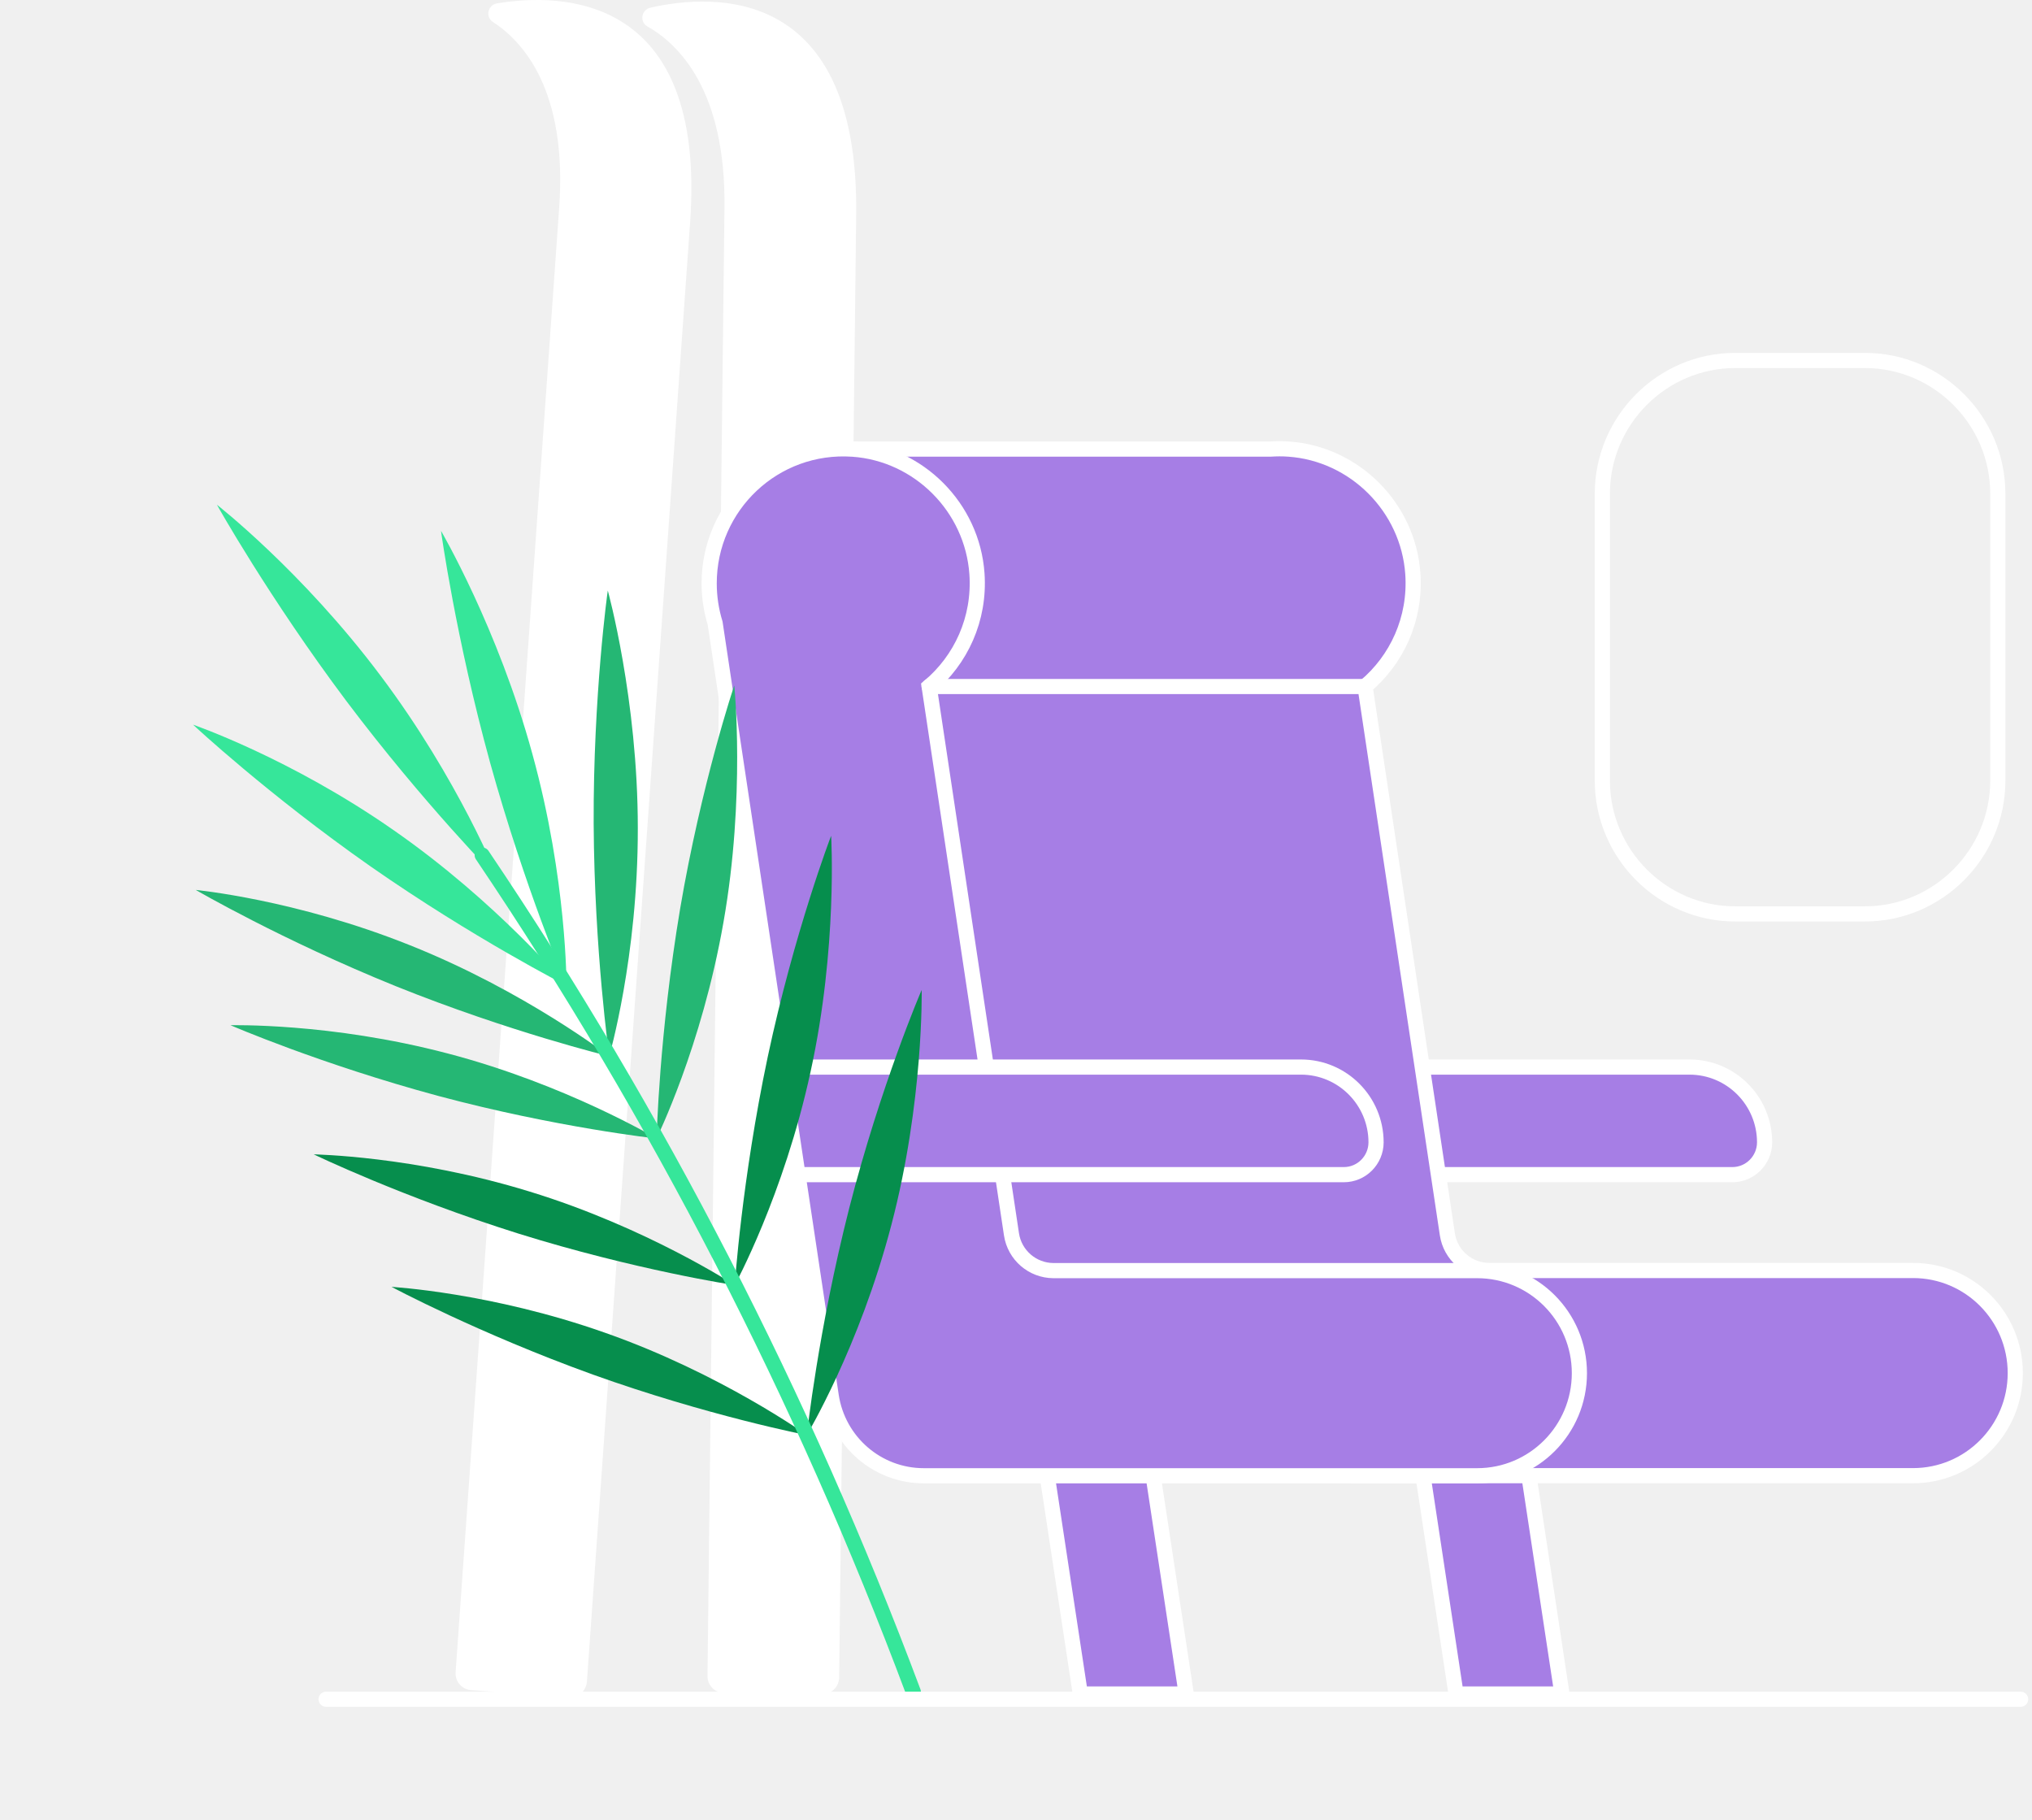
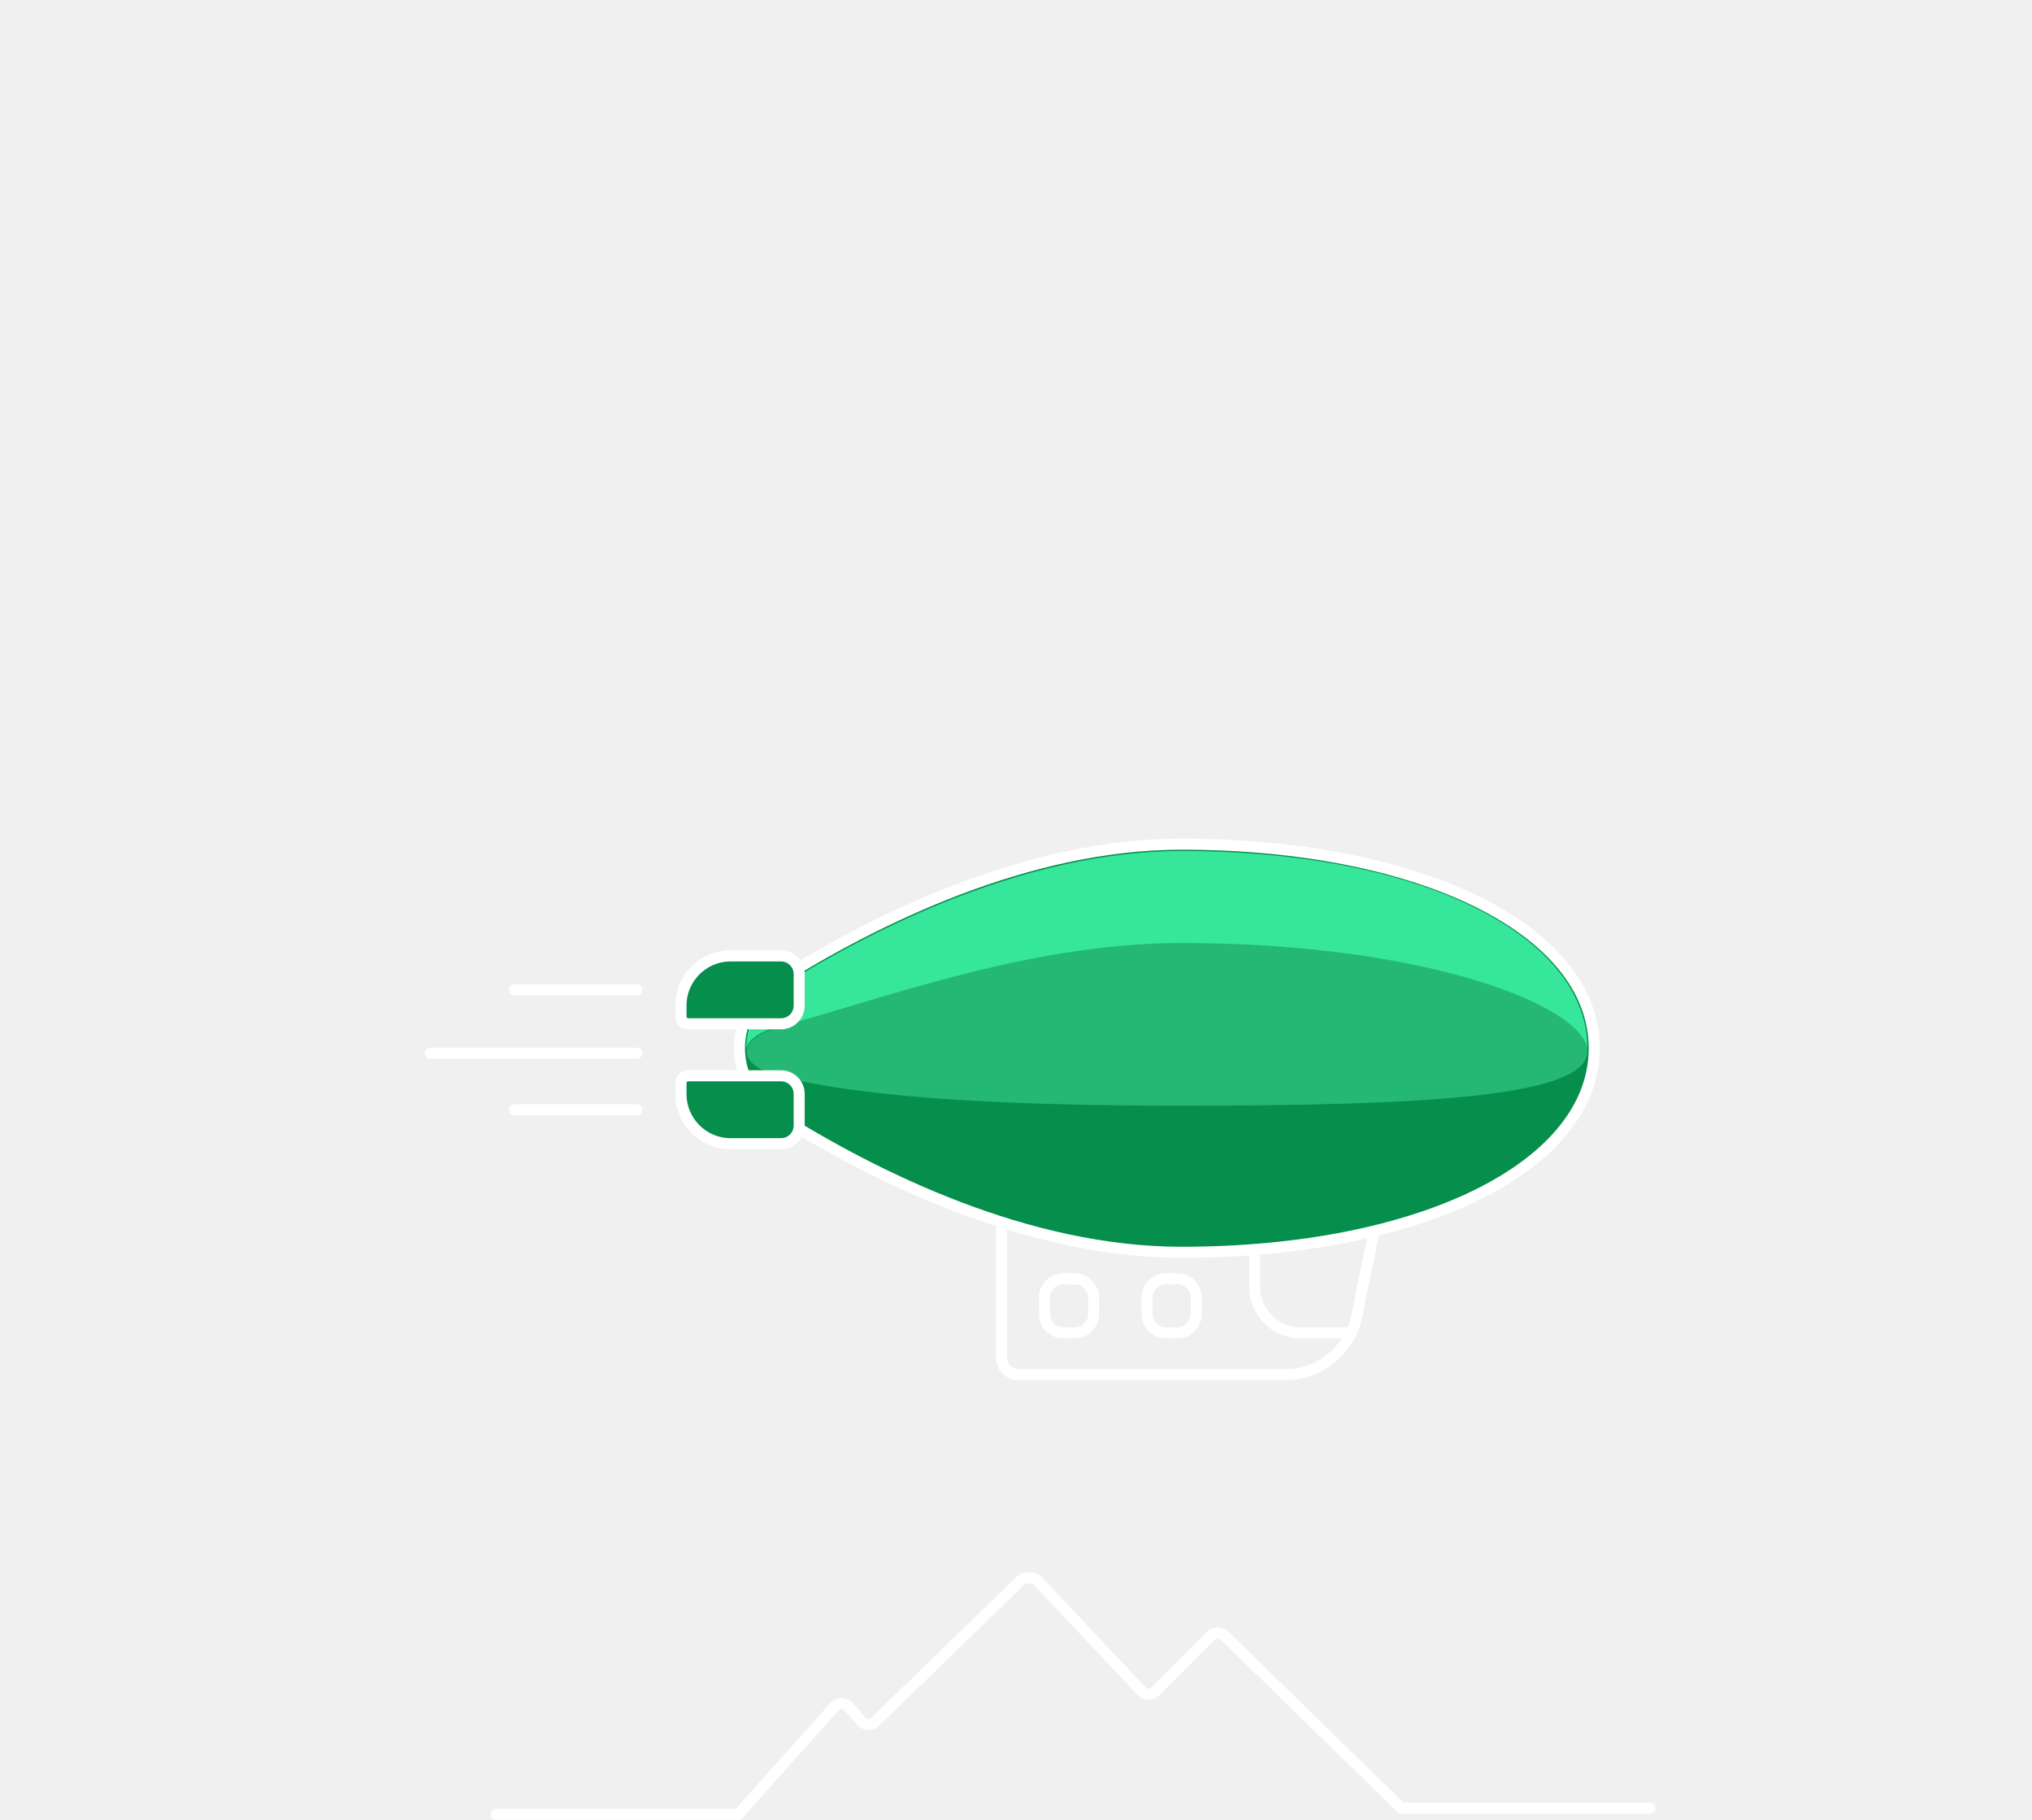
- <svg xmlns="http://www.w3.org/2000/svg" width="268" height="240" fill="none">
-   <path d="M62.126 222.89c-1.208-.084-2.129-1.144-2.036-2.356L73.752 27.366c1.098-15.486-4.799-21.919-8.745-24.47-1.022-.661-.667-2.246.532-2.45C73.997-.953 93.159-.885 91.022 29.29L77.41 221.763c-.085 1.212-1.141 2.136-2.349 2.043l-12.936-.916z" fill="#fff" />
-   <path d="M95.483 223.263c-1.217-.017-2.188-1.017-2.171-2.229l2.239-193.634c.186-15.528-6.075-21.605-10.164-23.911-1.065-.602-.803-2.204.389-2.475 8.356-1.899 27.494-2.967 27.147 27.284l-2.247 192.931c-.017 1.221-1.014 2.195-2.222 2.178l-12.97-.144z" fill="#fff" />
-   <path d="M245.97 120.526h-17.118c-9.634 0-17.52-7.907-17.52-17.58V65.118c0-9.673 7.886-17.579 17.52-17.579h17.118c9.635 0 17.521 7.907 17.521 17.579v37.828c0 9.665-7.886 17.58-17.521 17.58z" stroke="#fff" stroke-width="2" />
-   <path d="M228.482 154.913h-60.741v-14.189h55.089c5.466 0 9.902 4.45 9.902 9.934-.008 2.348-1.909 4.255-4.25 4.255zM156.453 223.407h-13.966l-6.312-41.591h13.967l6.311 41.591zM206.008 223.407h-13.967l-6.303-41.591h13.967l6.303 41.591z" fill="#A67EE5" stroke="#fff" stroke-width="2" stroke-miterlimit="10" />
-   <path d="M252.309 167.551h-55.891c-2.763 0-5.112-2.026-5.526-4.772l-10.857-72.242c4.174-3.501 6.717-8.9 6.303-14.884-.608-8.739-7.672-15.825-16.383-16.427-.811-.059-1.614-.051-2.408 0h-55.089l-.312 102.89 15.766 23.352 47.189 8.391c1.326.483 2.746.754 4.224.754h72.984c7.452 0 13.485-6.06 13.485-13.527 0-7.476-6.033-13.536-13.485-13.536z" fill="#A67EE5" stroke="#fff" stroke-width="2" stroke-miterlimit="10" />
-   <path d="M133.404 162.787l-10.857-72.241c4.174-3.501 6.717-8.9 6.303-14.884-.608-8.739-7.672-15.825-16.383-16.427-10.333-.712-18.934 7.484-18.934 17.698 0 1.831.279 3.594.786 5.255L109.628 184.079c.913 6.06 6.1 10.544 12.209 10.544h72.984c7.452 0 13.485-6.06 13.485-13.528 0-7.476-6.041-13.527-13.485-13.527H138.93c-2.763-.017-5.112-2.043-5.526-4.781z" fill="#A67EE5" stroke="#fff" stroke-width="2" stroke-miterlimit="10" />
-   <path d="M177.238 154.913h-71.995l-2.129-14.189h68.472c5.466 0 9.902 4.45 9.902 9.934-.008 2.348-1.909 4.255-4.25 4.255z" fill="#A67EE5" stroke="#fff" stroke-width="2" stroke-miterlimit="10" />
-   <path d="M122.547 90.537h57.488" stroke="#fff" stroke-width="2" stroke-miterlimit="10" stroke-linecap="round" />
-   <path d="M50.163 89.071c10.35 13.753 15.589 26.951 15.589 26.924-.026-.007-9.88-10.007-20.077-23.553-10.172-13.571-17.066-25.861-17.067-25.882-.026-.007 11.226 8.739 21.555 22.511zM51.922 109.489c13.717 9.539 22.811 20.511 22.797 20.486-.019.006-12.308-6.27-25.84-15.708-13.514-9.465-23.412-18.675-23.416-18.701-.023.008 12.752 4.356 26.459 13.923z" fill="#36E69A" />
-   <path d="M64.64 100.581c4.568 16.471 10.059 29.379 10.079 29.394-.018.017.097-13.847-4.497-30.522-4.562-16.677-12.075-29.461-12.055-29.445-.014.014 1.937 14.1 6.473 30.573z" fill="#36E69A" />
-   <path d="M78.298 108.621c.096 16.905 2.051 30.654 2.061 30.67-.025.004 3.784-13.013 3.762-30.054.008-17.037-3.965-31.378-3.958-31.355-.019.005-1.929 13.844-1.865 30.739z" fill="#25B774" />
-   <path d="M54.065 124.656c15.151 6.039 26.312 14.657 26.293 14.635-.007.015-13.166-3.197-28.171-9.239-14.993-6.071-26.355-12.676-26.368-12.69-.014.013 13.099 1.224 28.246 7.294zM59.044 138.93c15.592 4.071 27.573 11.22 27.556 11.209-.003.023-13.308-1.46-28.784-5.605-15.473-4.17-27.409-9.318-27.419-9.334-.007.026 13.059-.372 28.647 3.73zM89.696 119.886c-2.764 16.471-3.098 30.231-3.095 30.246-.024-.003 5.936-11.994 8.824-28.543 2.912-16.535 1.416-31.206 1.421-31.188-.028-0-4.359 13.026-7.151 29.485z" fill="#25B774" />
-   <path d="M69.841 157.14c15.411 4.711 27.083 12.354 27.07 12.34-.003.023-13.239-2.017-28.529-6.793-15.29-4.804-26.995-10.439-27.004-10.455-.007.026 13.057.167 28.463 4.908z" fill="#068E4D" />
-   <path d="M101.254 139.387c-3.444 16.341-4.347 30.078-4.341 30.097-.024-.003 6.431-11.74 9.995-28.158 3.595-16.402 2.706-31.116 2.711-31.097-.024-.003-4.893 12.828-8.365 29.158zM79.878 175.79c15.203 5.349 26.557 13.481 26.544 13.467-.006.019-13.147-2.571-28.23-7.979-15.081-5.443-26.544-11.555-26.553-11.571-.007.025 13.041.704 28.24 6.083z" fill="#068E4D" />
-   <path d="M111.998 159.354c-4.117 16.186-5.586 29.887-5.579 29.899-.026-.007 6.906-11.475 11.148-27.729 4.268-16.247 3.994-30.981 3.993-30.964-.024-.003-5.419 12.614-9.562 28.794z" fill="#068E4D" />
-   <path d="M63.598 112.768c23.181 34.376 42.278 71.413 56.86 110.366" stroke="#36E69A" stroke-width="2" stroke-miterlimit="10" stroke-linecap="round" stroke-linejoin="round" />
-   <path d="M43.009 224.097H266.5" stroke="#fff" stroke-width="2" stroke-miterlimit="10" stroke-linecap="round" />
+ <svg xmlns="http://www.w3.org/2000/svg" width="268" height="240" fill="none" viewBox="0 0 350 330">
+   <g id="prizeFrom">
+     <g id="leftCloud">
+       <g style="opacity: 0;">
+         <animate id="leftCloudAnimate" attributeType="CSS" attributeName="opacity" values="1; 1; 0" keyTimes="0; 0.9; 1" dur="1.5s" repeatCount="1" fill="freeze" />
+         <animateTransform attributeName="transform" type="translate" from="240" to="-40" dur="1.5s" repeatCount="1" />
+         <path d="M41.77,97.54H77.06a12.4,12.4,0,1,1,24.8,0h17.93" fill="none" stroke="#fff" stroke-linecap="round" stroke-miterlimit="10" stroke-width="2" />
+       </g>
+       <g style="opacity: 0;">
+         <animate attributeType="CSS" attributeName="opacity" values="1; 1; 0" keyTimes="0; 0.9; 1" dur="1.5s" repeatCount="1" fill="freeze" />
+         <animateTransform attributeName="transform" type="translate" from="230" to="-40" dur="1.6s" repeatCount="1" />
+         <line x1="68.95" y1="107.8" x2="131.86" y2="107.8" fill="none" stroke="#fff" stroke-linecap="round" stroke-miterlimit="10" stroke-width="2" />
+       </g>
+     </g>
+     <g id="rightCloud">
+       <g style="opacity: 0;">
+         <animate attributeType="CSS" attributeName="opacity" values="1; 1; 0" keyTimes="0; 0.9; 1" dur="1.2s" begin="1s" repeatCount="1" fill="freeze" />
+         <animateTransform attributeName="transform" type="translate" from="60" to="-140" dur="1.2s" begin="1s" repeatCount="1" fill="freeze" />
+         <path d="M278.75,82.91H251.39a12.4,12.4,0,1,0-24.8,0H208.65" fill="none" stroke="#fff" stroke-linecap="round" stroke-miterlimit="10" stroke-width="2" />
+         <line x1="287.01" y1="82.91" x2="309.21" y2="82.91" fill="none" stroke="#fff" stroke-linecap="round" stroke-miterlimit="10" stroke-width="2" />
+       </g>
+       <g style="opacity: 0;">
+         <animate attributeType="CSS" attributeName="opacity" values="1; 1; 0" keyTimes="0; 0.9; 1" dur="1.2s" begin="1s" repeatCount="1" fill="freeze" />
+         <animateTransform attributeName="transform" type="translate" from="60" to="-140" dur="1.3s" begin="1s" repeatCount="1" />
+         <line x1="258.96" y1="93.19" x2="298.74" y2="93.19" fill="none" stroke="#fff" stroke-linecap="round" stroke-miterlimit="10" stroke-width="2" />
+       </g>
+     </g>
+     <g id="dirigible">
+       <g id="wingsBack">
+         <animateTransform attributeName="transform" type="translate" values="0,-2.5; 0,2.5; 0,-2.5" keyTimes="0; 0.5; 1" dur="2s" repeatCount="indefinite" fill="freeze" />
+         <path d="M123.23,173.34h9.16a3.29,3.29,0,0,1,3.29,3.3v5.71a3.29,3.29,0,0,1-3.29,3.3H115.57a1.32,1.32,0,0,1-1.32-1.32v-2a9,9,0,0,1,9-9" fill="#068e4d" />
+         <path d="M123.23,173.34h9.16a3.29,3.29,0,0,1,3.29,3.3v5.71a3.29,3.29,0,0,1-3.29,3.3H115.57a1.32,1.32,0,0,1-1.32-1.32v-2A9,9,0,0,1,123.23,173.34Z" fill="none" stroke="#fff" stroke-linecap="round" stroke-linejoin="round" stroke-width="2" />
+         <path d="M123.23,207.39h9.16a3.29,3.29,0,0,0,3.29-3.3v-5.71a3.29,3.29,0,0,0-3.29-3.3H115.57a1.32,1.32,0,0,0-1.32,1.32v2a9,9,0,0,0,9,9" fill="#068e4d" />
+         <path d="M123.23,207.39h9.16a3.29,3.29,0,0,0,3.29-3.3v-5.71a3.29,3.29,0,0,0-3.29-3.3H115.57a1.32,1.32,0,0,0-1.32,1.32v2A9,9,0,0,0,123.23,207.39Z" fill="none" stroke="#fff" stroke-linecap="round" stroke-linejoin="round" stroke-width="2" />
+       </g>
+       <g id="body">
+         <g id="bodyCabin">
+           <animateTransform attributeName="transform" type="translate" values="-12 45; 0 0; -12 -2; 0 0; -12 45" calcMode="spline" dur="2s" repeatCount="indefinite" />
+           <animateTransform attributeName="transform" type="scale" values="1 0.8; 1 1; 1 1; 1 1; 1 0.8" calcMode="spline" dur="2s" additive="sum" repeatCount="indefinite" />
+           <animateTransform attributeName="transform" type="skewX" values="3; 0; 3; 0; 3" calcMode="spline" dur="2s" additive="sum" repeatCount="indefinite" />
+           <path d="M175.44,249.28h48.36a13.27,13.27,0,0,0,13-10.65l3.74-18.32H172.36v25.89A3.09,3.09,0,0,0,175.44,249.28Z" fill="none" stroke="#fff" stroke-linecap="round" stroke-linejoin="round" stroke-width="2" />
+           <path d="M235.79,241.69h-9.22a8.31,8.31,0,0,1-8.28-8.31V220.31" fill="none" stroke="#fff" stroke-linecap="round" stroke-miterlimit="10" stroke-width="2" />
+           <path d="M185.64,231.88h-2.05a3.45,3.45,0,0,0-3.43,3.45v2.92a3.45,3.45,0,0,0,3.43,3.45h2.05a3.45,3.45,0,0,0,3.43-3.45v-2.92A3.45,3.45,0,0,0,185.64,231.88Z" fill="none" stroke="#fff" stroke-linecap="round" stroke-linejoin="round" stroke-width="2" />
+           <path d="M204.25,231.88h-2.05a3.45,3.45,0,0,0-3.43,3.45v2.92a3.45,3.45,0,0,0,3.43,3.45h2.05a3.45,3.45,0,0,0,3.43-3.45v-2.92A3.44,3.44,0,0,0,204.25,231.88Z" fill="none" stroke="#fff" stroke-linecap="round" stroke-linejoin="round" stroke-width="2" />
+         </g>
+         <path d="M205,227.08c43.38,0,74.86-15.55,74.86-37s-31.48-37-74.86-37c-27.94,0-55.36,13.53-73.46,24.87a14.3,14.3,0,0,0,0,24.21c18.09,11.33,45.52,24.87,73.46,24.87" fill="#068e4d" />
+         <path d="M205,227.08c43.38,0,74.86-15.55,74.86-37s-31.48-37-74.86-37c-27.94,0-55.36,13.53-73.46,24.87a14.3,14.3,0,0,0,0,24.21C149.63,213.54,177.06,227.08,205,227.08Z" fill="none" stroke="#fff" stroke-width="2" />
+         <path d="M205 180.5C176.77 180.5 148.93 181.846 132.19 186.086C128.24 187.086 126.19 188.746 126.11 190.426C126.028 188.156 126.546 185.904 127.612 183.897C128.678 181.891 130.253 180.2 132.18 178.996C148.92 168.496 176.76 154.316 204.99 154.316C249.8 154.316 278.63 170.316 278.63 190.066C278.63 190.186 278.63 190.306 278.63 190.436C278.26 182.486 249.53 180.5 205 180.5Z" fill="#36e69a">
+           <animate id="bodyCabinAnimate" dur="2s" repeatCount="indefinite" attributeName="d" values="M205 180.5C176.77 180.5 148.93 181.846 132.19 186.086C128.24 187.086 126.19 188.746 126.11 190.426C126.028 188.156 126.546 185.904 127.612 183.897C128.678 181.891 130.253 180.2 132.18 178.996C148.92 168.496 176.76 154.316 204.99 154.316C249.8 154.316 278.63 170.316 278.63 190.066C278.63 190.186 278.63 190.306 278.63 190.436C278.26 182.486 249.53 180.5 205 180.5Z;                         M205 176.086C176.77 176.086 148.93 181.846 132.19 186.086C128.24 187.086 126.19 188.746 126.11 190.426C126.028 188.156 126.546 185.904 127.612 183.897C128.678 181.891 130.253 180.2 132.18 178.996C148.92 168.496 176.76 154.316 204.99 154.316C249.8 154.316 278.63 170.316 278.63 190.066C278.63 190.186 278.63 190.306 278.63 190.436C278.26 182.486 249.53 176.066 205 176.066;                         M205 180.5C176.77 180.5 148.93 181.846 132.19 186.086C128.24 187.086 126.19 188.746 126.11 190.426C126.028 188.156 126.546 185.904 127.612 183.897C128.678 181.891 130.253 180.2 132.18 178.996C148.92 168.496 176.76 154.316 204.99 154.316C249.8 154.316 278.63 170.316 278.63 190.066C278.63 190.186 278.63 190.306 278.63 190.436C278.26 182.486 249.53 180.5 205 180.5Z" />
+         </path>
+         <path d="M132.18,195.12c16.74,4.27,44.58,10,72.81,10,44.14,0,72.75-6.32,73.6-14.18-0.86,19.34-29.45,34.86-73.6,34.86-28.23,0-56.07-14.19-72.81-24.68a12.88,12.88,0,0,1-6-10.18c0.26,1.61,2.26,3.18,6,4.14" fill="#068e4d" />
+         <path d="M132.177 186.117C148.917 181.847 176.758 171 204.988 171C249.518 171 278.248 182.547 278.598 190.497C278.598 190.667 278.598 190.837 278.598 191.007C277.748 198.867 249.138 200.5 204.988 200.5C176.758 200.5 148.927 199.417 132.188 195.177C128.398 194.177 126.397 192.647 126.188 191.047V190.537C126.317 188.847 128.337 187.177 132.287 186.167" fill="#25B774">
+           <animate dur="2s" repeatCount="indefinite" attributeName="d" values="M132.177 186.118C148.917 181.848 176.767 180.5 204.997 180.5C249.527 180.5 278.248 182.548 278.598 190.498C278.598 190.668 278.598 190.838 278.598 191.008C277.748 198.868 249.147 209.5 204.997 209.5C176.767 209.5 148.927 199.418 132.188 195.178C128.398 194.178 126.397 192.648 126.188 191.048V190.538C126.317 188.848 128.337 187.178 132.287 186.168;                         M132.177 186.117C148.917 181.847 176.758 171 204.988 171C249.518 171 278.248 182.547 278.598 190.497C278.598 190.667 278.598 190.837 278.598 191.007C277.748 198.867 249.138 200.5 204.988 200.5C176.758 200.5 148.927 199.417 132.188 195.177C128.398 194.177 126.397 192.647 126.188 191.047V190.537C126.317 188.847 128.337 187.177 132.287 186.167;                         M132.177 186.118C148.917 181.848 176.767 180.5 204.997 180.5C249.527 180.5 278.248 182.548 278.598 190.498C278.598 190.668 278.598 190.838 278.598 191.008C277.748 198.868 249.147 209.5 204.997 209.5C176.767 209.5 148.927 199.418 132.188 195.178C128.398 194.178 126.397 192.648 126.188 191.048V190.538C126.317 188.848 128.337 187.178 132.287 186.168;" />
+         </path>
+         <g id="windowRight" style="opacity: 0;">
+           <animate attributeType="CSS" attributeName="opacity" values="0; 1; 0" keyTimes="0; 0.8; 1" dur="0.6s" repeatCount="1" begin="2s" fill="freeze" />
+           <path d="M204.25 231.879H202.2C201.288 231.884 200.416 232.25 199.773 232.896C199.13 233.543 198.77 234.417 198.77 235.329V238.249C198.77 239.16 199.13 240.035 199.773 240.681C200.416 241.328 201.288 241.694 202.2 241.699H204.25C205.161 241.694 206.033 241.328 206.676 240.681C207.319 240.035 207.68 239.16 207.68 238.249V235.329C207.681 234.877 207.593 234.43 207.422 234.012C207.25 233.594 206.998 233.214 206.679 232.894C206.361 232.573 205.982 232.319 205.565 232.145C205.148 231.97 204.701 231.88 204.25 231.879V231.879Z" fill="none" stroke="#fff" stroke-linecap="round" stroke-linejoin="round" stroke-width="2">
+             <animate dur="0.5s" begin="2s" repeatCount="1" fill="freeze" attributeName="d" values="M204.25 231.879H202.2C201.288 231.884 200.416 232.25 199.773 232.896C199.13 233.543 198.77 234.417 198.77 235.329V238.249C198.77 239.16 199.13 240.035 199.773 240.681C200.416 241.328 201.288 241.694 202.2 241.699H204.25C205.161 241.694 206.033 241.328 206.676 240.681C207.319 240.035 207.68 239.16 207.68 238.249V235.329C207.681 234.877 207.593 234.43 207.422 234.012C207.25 233.594 206.998 233.214 206.679 232.894C206.361 232.573 205.982 232.319 205.565 232.145C205.148 231.97 204.701 231.88 204.25 231.879V231.879Z;                             M250.371 183H241.628C237.741 183.028 234.02 184.958 231.279 188.369C228.538 191.781 227 196.395 227 201.206V216.614C227 221.425 228.538 226.039 231.279 229.451C234.02 232.862 237.741 234.792 241.628 234.82H250.371C254.259 234.792 257.98 232.862 260.721 229.451C263.462 226.039 265 221.425 265 216.614V201.206C265.006 198.822 264.632 196.46 263.9 194.255C263.167 192.05 262.091 190.045 260.733 188.354C259.375 186.664 257.76 185.321 255.983 184.402C254.205 183.483 252.298 183.007 250.371 183V183Z" />
+             <animate attributeName="stroke-width" values="2; 10" dur="0.5s" begin="2s" repeatCount="1" fill="freeze" />
+           </path>
+         </g>
+         <g id="wingsFront">
+           <animateTransform attributeName="transform" type="translate" values="0,2.5; 0,-2.5; 0,2.5" dur="2s" repeatCount="indefinite" fill="freeze" />
+           <path d="M123.23,173.34h9.16a3.29,3.29,0,0,1,3.29,3.3v5.71a3.29,3.29,0,0,1-3.29,3.3H115.57a1.32,1.32,0,0,1-1.32-1.32v-2a9,9,0,0,1,9-9" fill="#068e4d" />
+           <path d="M123.23,173.34h9.16a3.29,3.29,0,0,1,3.29,3.3v5.71a3.29,3.29,0,0,1-3.29,3.3H115.57a1.32,1.32,0,0,1-1.32-1.32v-2A9,9,0,0,1,123.23,173.34Z" fill="none" stroke="#fff" stroke-linecap="round" stroke-linejoin="round" stroke-width="2" />
+           <path d="M123.23,207.39h9.16a3.29,3.29,0,0,0,3.29-3.3v-5.71a3.29,3.29,0,0,0-3.29-3.3H115.57a1.32,1.32,0,0,0-1.32,1.32v2a9,9,0,0,0,9,9" fill="#068e4d" />
+           <path d="M123.23,207.39h9.16a3.29,3.29,0,0,0,3.29-3.3v-5.71a3.29,3.29,0,0,0-3.29-3.3H115.57a1.32,1.32,0,0,0-1.32,1.32v2A9,9,0,0,0,123.23,207.39Z" fill="none" stroke="#fff" stroke-linecap="round" stroke-linejoin="round" stroke-width="2" />
+         </g>
+       </g>
+     </g>
+     <g id="fumes">
+       <animate attributeType="CSS" attributeName="opacity" values="1; 0" keyTimes="0; 1" dur="0.4s" repeatCount="1" begin="2.1s" fill="freeze" />
+       <line id="fumesTop" x1="106.25" y1="179.49" x2="84.05" y2="179.49" fill="none" stroke="#fff" stroke-linecap="round" stroke-miterlimit="10" stroke-width="2" />
+       <line id="fumesMiddle" x1="106.25" y1="190.98" x2="68.77" y2="190.98" fill="none" stroke="#fff" stroke-linecap="round" stroke-miterlimit="10" stroke-width="2" />
+       <line id="fumesBottom" x1="106.25" y1="201.23" x2="84.05" y2="201.23" fill="none" stroke="#fff" stroke-linecap="round" stroke-miterlimit="10" stroke-width="2" />
+       <animate href="#fumesTop" attributeName="x2" values="84.05; 89.05; 84.05" keyTimes="0; 0.1; 1" dur="0.2s" begin="0.14s" repeatCount="indefinite" />
+       <animate href="#fumesMiddle" attributeName="x2" values="68.77; 73.77; 68.77" keyTimes="0; 0.1; 1" dur="0.2s" begin="0.07s" repeatCount="indefinite" />
+       <animate href="#fumesBottom" attributeName="x2" values="84.05; 89.05; 84.05" keyTimes="0; 0.1; 1" dur="0.2s" repeatCount="indefinite" />
+     </g>
+     <animate attributeType="CSS" attributeName="opacity" values="1; 0" keyTimes="0; 1" dur="0.4s" repeatCount="1" begin="2.1s" fill="freeze" />
+   </g>
+   <g id="prizeTo">
+     <g id="mount">
+       <path d="M 289.94 327.88 L 244.88 327.88 L 212.8 296.58 C 212.459 296.292 212.027 296.134 211.58 296.134 C 211.133 296.134 210.701 296.292 210.36 296.58 L 200.16 306.81 C 199.848 307.08 199.448 307.229 199.035 307.229 C 198.622 307.229 198.222 307.08 197.91 306.81 L 178.91 286.64 C 178.477 286.274 177.927 286.072 177.36 286.072 C 176.793 286.072 176.243 286.274 175.81 286.64 L 149.39 312.28 C 149.079 312.552 148.679 312.702 148.265 312.702 C 147.851 312.702 147.451 312.552 147.14 312.28 L 144.51 309.36 C 144.195 309.071 143.782 308.911 143.355 308.911 C 142.928 308.911 142.515 309.071 142.2 309.36 L 124.63 329 L 80.78 329" fill="none" stroke="#fff" stroke-linecap="round" stroke-miterlimit="10" stroke-width="2">
+         <animate attributeName="d" dur="0.3s" fill="freeze" begin="2s" to="M 289.94 328 L 246.004 328 L 218.033 328 C 217.077 328 216.12 328 215.164 328 C 214.447 328 213.73 328 213.012 328 L 202.971 328 C 202.254 328 201.537 328 200.82 328 C 200.342 328 199.863 328 199.385 328 L 181.455 328 C 179.542 328 177.63 328 175.717 328 C 174.761 328 173.805 328 172.848 328 L 149.18 328 C 148.941 328 148.702 328 148.463 328 C 147.507 328 146.551 328 145.594 328 L 140.574 328 C 140.096 328 139.617 328 139.139 328 C 138.661 328 138.183 328 137.705 328 L 126.23 328 L 81.002 328" />
+       </path>
+     </g>
+     <g style="opacity:0;">
+       <animate attributeType="CSS" attributeName="opacity" values="0; 0.5; 1" keyTimes="0; 0.1; 1" dur="0.3s" repeatCount="1" begin="2.5s" fill="freeze" />
+       <path d="M282.65 228.01H265.52C260.87 227.989 256.416 226.128 253.134 222.834C249.851 219.54 248.005 215.081 248 210.43V172.58C248.005 167.929 249.851 163.47 253.134 160.176C256.416 156.882 260.87 155.021 265.52 155H282.65C287.299 155.024 291.749 156.886 295.03 160.18C298.311 163.473 300.155 167.931 300.16 172.58V210.41C300.157 215.061 298.315 219.523 295.034 222.82C291.753 226.118 287.301 227.984 282.65 228.01V228.01Z" fill="none" stroke="#fff" stroke-width="2">
+         <animate attributeName="d" values="M252.579 230.01H240.428C237.129 229.994 233.97 228.618 231.642 226.181C229.313 223.744 228.004 220.445 228 217.005V189.005C228.004 185.565 229.313 182.266 231.642 179.829C233.97 177.392 237.129 176.016 240.428 176H252.579C255.877 176.018 259.034 177.395 261.361 179.832C263.688 182.268 264.996 185.566 265 189.005V216.99C264.998 220.431 263.691 223.732 261.364 226.171C259.037 228.61 255.879 229.99 252.579 230.01V230.01Z;                         M282.65 228.01H265.52C260.87 227.989 256.416 226.128 253.134 222.834C249.851 219.54 248.005 215.081 248 210.43V172.58C248.005 167.929 249.851 163.47 253.134 160.176C256.416 156.882 260.87 155.021 265.52 155H282.65C287.299 155.024 291.749 156.886 295.03 160.18C298.311 163.473 300.155 167.931 300.16 172.58V210.41C300.157 215.061 298.315 219.523 295.034 222.82C291.753 226.118 287.301 227.984 282.65 228.01V228.01Z" dur="0.3s" begin="2.5s" repeatCount="1" fill="freeze" />
+       </path>
+     </g>
+     <g>
+       <defs>
+         <clipPath id="window">
+           <path d="M282.49 227.01H265.36C260.709 226.989 256.256 225.128 252.973 221.834C249.691 218.54 247.845 214.081 247.84 209.43V171.58C247.845 166.929 249.691 162.47 252.973 159.176C256.256 155.882 260.709 154.021 265.36 154H282.49C287.139 154.024 291.589 155.886 294.87 159.18C298.15 162.473 299.995 166.931 300 171.58V209.41C299.997 214.061 298.155 218.523 294.874 221.82C291.593 225.118 287.141 226.984 282.49 227.01Z" />
+         </clipPath>
+       </defs>
+       <g id="cloudWindow" clip-path="url(#window)">
+         <animate attributeType="CSS" attributeName="opacity" values="0; 1; 1; 0" keyTimes="0; 0.2; 0.7; 1" dur="3.2s" begin="2.7s" repeatCount="indefinite" />
+         <g>
+           <animateTransform attributeName="transform" type="translate" from="300 160" to="-30 160" dur="3.2s" begin="2.7s" repeatCount="indefinite" />
+           <path d="M41.77,97.54H77.06a12.4,12.4,0,1,1,24.8,0h17.93" transform="translate(-40.77 -69.46)" fill="none" stroke="#fff" stroke-linecap="round" stroke-miterlimit="10" stroke-width="2" />
+           <path d="M278.75,82.91H251.39a12.4,12.4,0,1,0-24.8,0H208.65" transform="translate(-40.77 -69.46)" fill="none" stroke="#fff" stroke-linecap="round" stroke-miterlimit="10" stroke-width="2" />
+           <line x1="246.24" y1="13.45" x2="268.43" y2="13.45" fill="none" stroke="#fff" stroke-linecap="round" stroke-miterlimit="10" stroke-width="2" />
+         </g>
+         <g>
+           <animateTransform attributeName="transform" type="translate" from="300 160" to="0 160" dur="3.2s" begin="2.7s" repeatCount="indefinite" />
+           <line x1="28.18" y1="38.34" x2="91.09" y2="38.34" fill="none" stroke="#fff" stroke-linecap="round" stroke-miterlimit="10" stroke-width="2" />
+           <line x1="218.19" y1="23.72" x2="257.97" y2="23.72" fill="none" stroke="#fff" stroke-linecap="round" stroke-miterlimit="10" stroke-width="2" />
+         </g>
+       </g>
+       <g style="opacity: 0;">
+         <animate attributeType="CSS" attributeName="opacity" values="0; 1" keyTimes="0; 1" dur="0.2s" begin="2.5s" repeatCount="1" fill="freeze" />
+         <animateTransform attributeName="transform" type="translate" from="-60" to="0" dur="0.2s" begin="2.5s" repeatCount="1" fill="freeze" />
+         <path d="M91.14,327.79a2.2,2.2,0,0,1-2-2.36l13.66-193.17c1.1-15.49-4.8-21.92-8.75-24.47a1.35,1.35,0,0,1,.53-2.45C103,104,122.18,104,120,134.19L106.43,326.67a2.2,2.2,0,0,1-2.35,2Z" fill="#fff" />
+         <path d="M124.5,328.17a2.2,2.2,0,0,1-2.17-2.23l2.24-193.63c0.19-15.53-6.07-21.61-10.16-23.91a1.35,1.35,0,0,1,.39-2.47c8.36-1.9,27.49-3,27.15,27.28l-2.25,192.93a2.2,2.2,0,0,1-2.22,2.18Z" fill="#fff" />
+       </g>
+       <g id="chair" style="opacity: 0;">
+         <animate attributeType="CSS" attributeName="opacity" values="0; 1" keyTimes="0; 1" dur="0.4s" begin="2.3s" repeatCount="1" fill="freeze" />
+         <animateTransform attributeName="transform" type="translate" from="-60" to="0" dur="0.4s" begin="2.3s" repeatCount="1" fill="freeze" />
+         <path d="M257.5,259.82H196.76V245.63h55.09a9.92,9.92,0,0,1,9.9,9.93,4.26,4.26,0,0,1-4.25,4.25" fill="#a67ee5" />
+         <path d="M257.5,259.82H196.76V245.63h55.09a9.92,9.92,0,0,1,9.9,9.93A4.26,4.26,0,0,1,257.5,259.82Z" fill="none" stroke="#fff" stroke-miterlimit="10" stroke-width="2" />
+         <polygon points="185.47 328.31 171.5 328.31 165.19 286.72 179.16 286.72 185.47 328.31" fill="#a67ee5" />
+         <polygon points="185.47 328.31 171.5 328.31 165.19 286.72 179.16 286.72 185.47 328.31" fill="none" stroke="#fff" stroke-miterlimit="10" stroke-width="2" />
+         <polygon points="235.03 328.31 221.06 328.31 214.76 286.72 228.72 286.72 235.03 328.31" fill="#a67ee5" />
+         <polygon points="235.03 328.31 221.06 328.31 214.76 286.72 228.72 286.72 235.03 328.31" fill="none" stroke="#fff" stroke-miterlimit="10" stroke-width="2" />
+         <path d="M281.33,272.45H225.44a5.59,5.59,0,0,1-5.53-4.77l-10.86-72.24a17.71,17.71,0,0,0-12.49-31.31H141.48L141.16,267l15.77,23.35,47.19,8.39a12.3,12.3,0,0,0,4.22.75h73a13.53,13.53,0,0,0,0-27.06" fill="#a67ee5" />
+         <path d="M281.33,272.45H225.44a5.59,5.59,0,0,1-5.53-4.77l-10.86-72.24a17.71,17.71,0,0,0-12.49-31.31H141.48L141.16,267l15.77,23.35,47.19,8.39a12.3,12.3,0,0,0,4.22.75h73A13.53,13.53,0,0,0,281.33,272.45Z" fill="none" stroke="#fff" stroke-miterlimit="10" stroke-width="2" />
+         <path d="M162.42,267.69l-10.86-72.24a17.71,17.71,0,1,0-29-13.61,18,18,0,0,0,.79,5.25L138.65,289a12.36,12.36,0,0,0,12.21,10.54h73a13.53,13.53,0,0,0,0-27.05H167.95a5.62,5.62,0,0,1-5.53-4.78" fill="#a67ee5" />
+         <path d="M162.42,267.69l-10.86-72.24a17.71,17.71,0,1,0-29-13.61,18,18,0,0,0,.79,5.25L138.65,289a12.36,12.36,0,0,0,12.21,10.54h73a13.53,13.53,0,0,0,0-27.05H167.95A5.62,5.62,0,0,1,162.42,267.69Z" fill="none" stroke="#fff" stroke-miterlimit="10" stroke-width="2" />
+         <path d="M206.26,259.82h-72l-2.13-14.19H200.6a9.92,9.92,0,0,1,9.9,9.93,4.26,4.26,0,0,1-4.25,4.25" fill="#a67ee5" />
+         <path d="M206.26,259.82h-72l-2.13-14.19H200.6a9.92,9.92,0,0,1,9.9,9.93A4.26,4.26,0,0,1,206.26,259.82Z" fill="none" stroke="#fff" stroke-miterlimit="10" stroke-width="2" />
+         <line x1="151.57" y1="195.44" x2="209.05" y2="195.44" fill="none" stroke="#fff" stroke-linecap="round" stroke-miterlimit="10" stroke-width="2" />
+       </g>
+       <g id="plant" style="opacity: 0; transform-origin: center bottom;">
+         <animate attributeType="CSS" attributeName="opacity" values="0; 1" keyTimes="0; 1" dur="0.2s" begin="2.5s" repeatCount="1" additive="sum" fill="freeze" />
+         <animateTransform attributeName="transform" type="translate" from="-60" to="0" dur="0.2s" begin="2.5s" repeatCount="1" additive="sum" fill="freeze" />
+         <animateTransform attributeName="transform" type="rotate" values="0; 6; -4; 2; 0" keyTimes="0; 0.2; 0.5; 0.7; 1" dur="1.7s" begin="2.7s" repeatCount="indefinite" additive="sum" />
+         <path d="M79.18,194A131,131,0,0,1,94.77,220.9a255,255,0,0,1-20.08-23.55,259,259,0,0,1-17.07-25.88A131.72,131.72,0,0,1,79.18,194" fill="#36e69a" />
+         <path d="M80.94,214.39a127.19,127.19,0,0,1,22.8,20.49A242.09,242.09,0,0,1,77.9,219.17a235.86,235.86,0,0,1-23.42-18.7,119.82,119.82,0,0,1,26.46,13.92" fill="#36e69a" />
+         <path d="M93.66,205.48a258.38,258.38,0,0,0,10.08,29.39,125.63,125.63,0,0,0-4.5-30.52,135.9,135.9,0,0,0-12.06-29.44,260.33,260.33,0,0,0,6.47,30.57" fill="#36e69a" />
+         <path d="M107.32,213.52a250.14,250.14,0,0,0,2.06,30.67,119.93,119.93,0,0,0,3.76-30.05,131.24,131.24,0,0,0-4-31.36,238.1,238.1,0,0,0-1.87,30.74" fill="#25b774" />
+         <path d="M83.08,229.56a121.93,121.93,0,0,1,26.29,14.64A225.91,225.91,0,0,1,81.21,235a228.11,228.11,0,0,1-26.37-12.69,113.61,113.61,0,0,1,28.25,7.29" fill="#25b774" />
+         <path d="M88.06,243.83A118.11,118.11,0,0,1,115.62,255a211,211,0,0,1-28.78-5.6,220.87,220.87,0,0,1-27.42-9.33,114,114,0,0,1,28.65,3.73" fill="#25b774" />
+         <path d="M118.71,224.79a238,238,0,0,0-3.1,30.25,117.11,117.11,0,0,0,8.82-28.54,127.44,127.44,0,0,0,1.42-31.19,213.92,213.92,0,0,0-7.15,29.48" fill="#25b774" />
+         <path d="M98.86,262a118.24,118.24,0,0,1,27.07,12.34,212.3,212.3,0,0,1-28.53-6.79,220.78,220.78,0,0,1-27-10.45A114.06,114.06,0,0,1,98.86,262" fill="#068e4d" />
+         <path d="M130.27,244.29a236.56,236.56,0,0,0-4.34,30.1,116.94,116.94,0,0,0,10-28.16,127.42,127.42,0,0,0,2.71-31.1,214.43,214.43,0,0,0-8.36,29.16" fill="#068e4d" />
+         <path d="M108.9,280.69a118.21,118.21,0,0,1,26.54,13.47,213.62,213.62,0,0,1-28.23-8,221.65,221.65,0,0,1-26.55-11.57,113.82,113.82,0,0,1,28.24,6.08" fill="#068e4d" />
+         <path d="M141,264.26a236.09,236.09,0,0,0-5.58,29.9,117.46,117.46,0,0,0,11.15-27.73,127.2,127.2,0,0,0,4-31A214.24,214.24,0,0,0,141,264.26" fill="#068e4d" />
+         <path d="M92.62,217.67A529.26,529.26,0,0,1,149.48,328" fill="none" stroke="#36e69a" stroke-linecap="round" stroke-linejoin="round" stroke-width="2" />
+       </g>
+       <g style="opacity: 0;">
+         <line x1="72.03" y1="329" x2="295.52" y2="329" fill="none" stroke="#fff" stroke-linecap="round" stroke-miterlimit="10" stroke-width="2" />
+       </g>
+     </g>
+   </g>
</svg>
